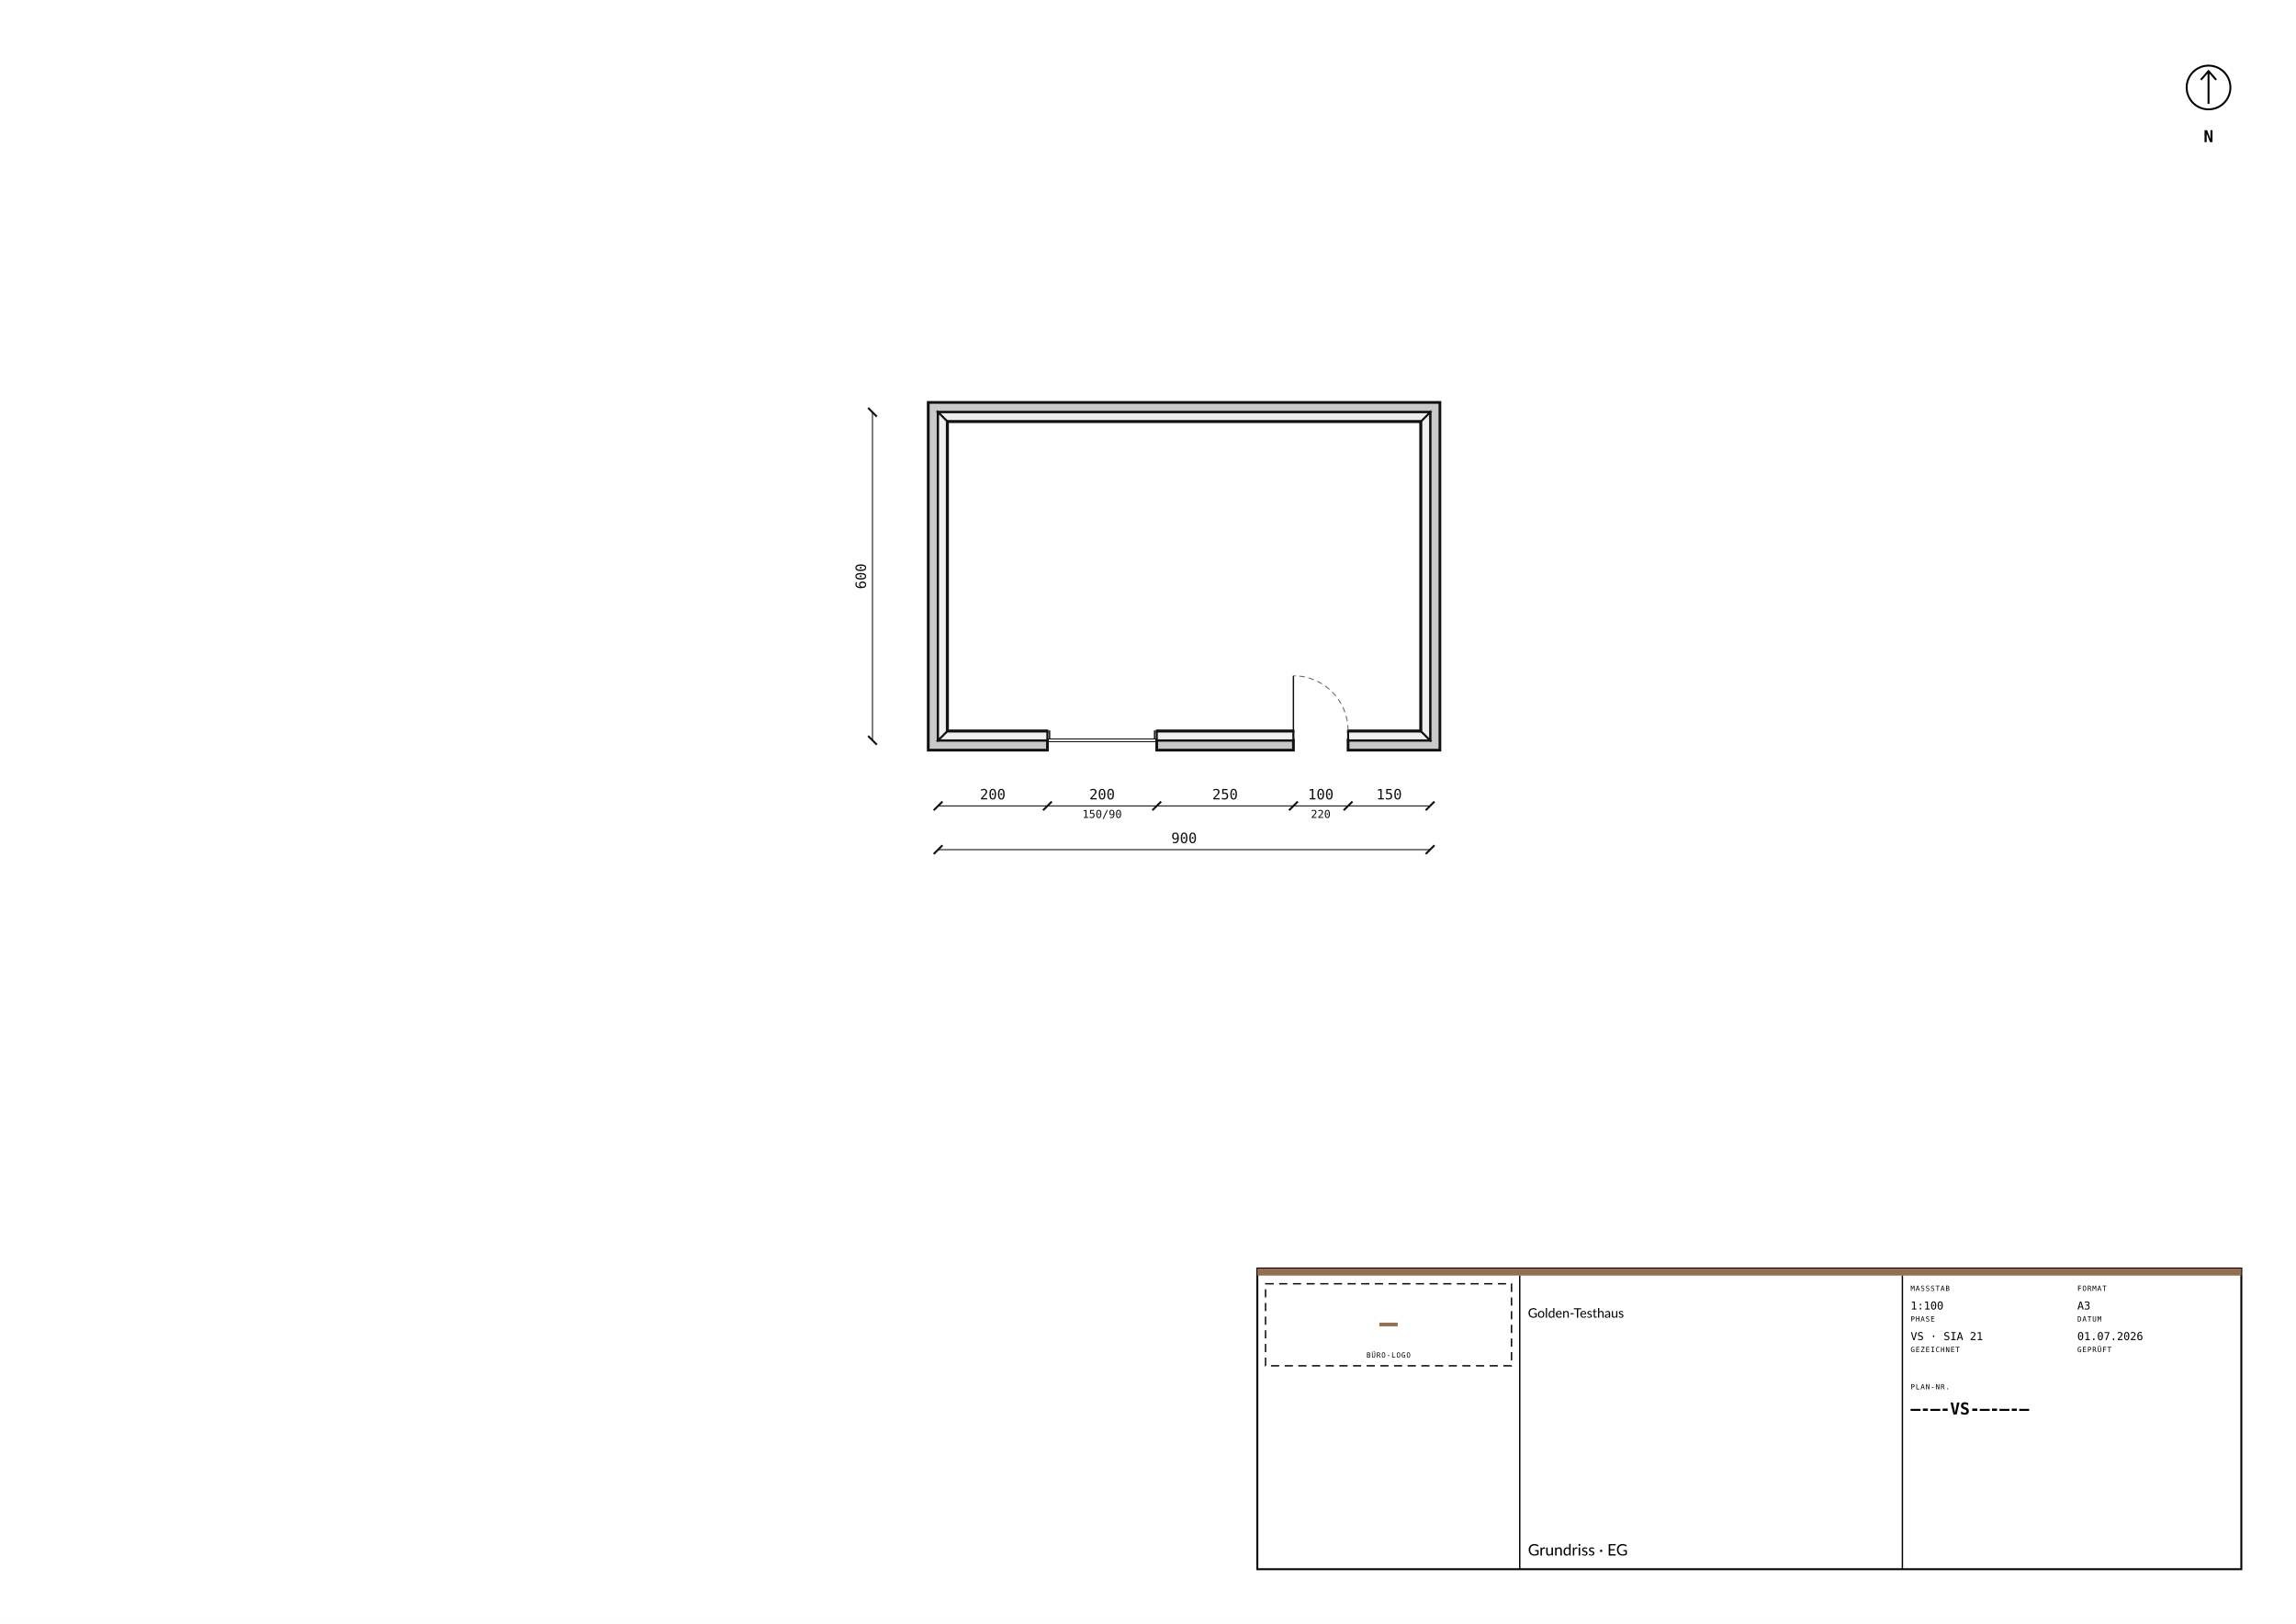
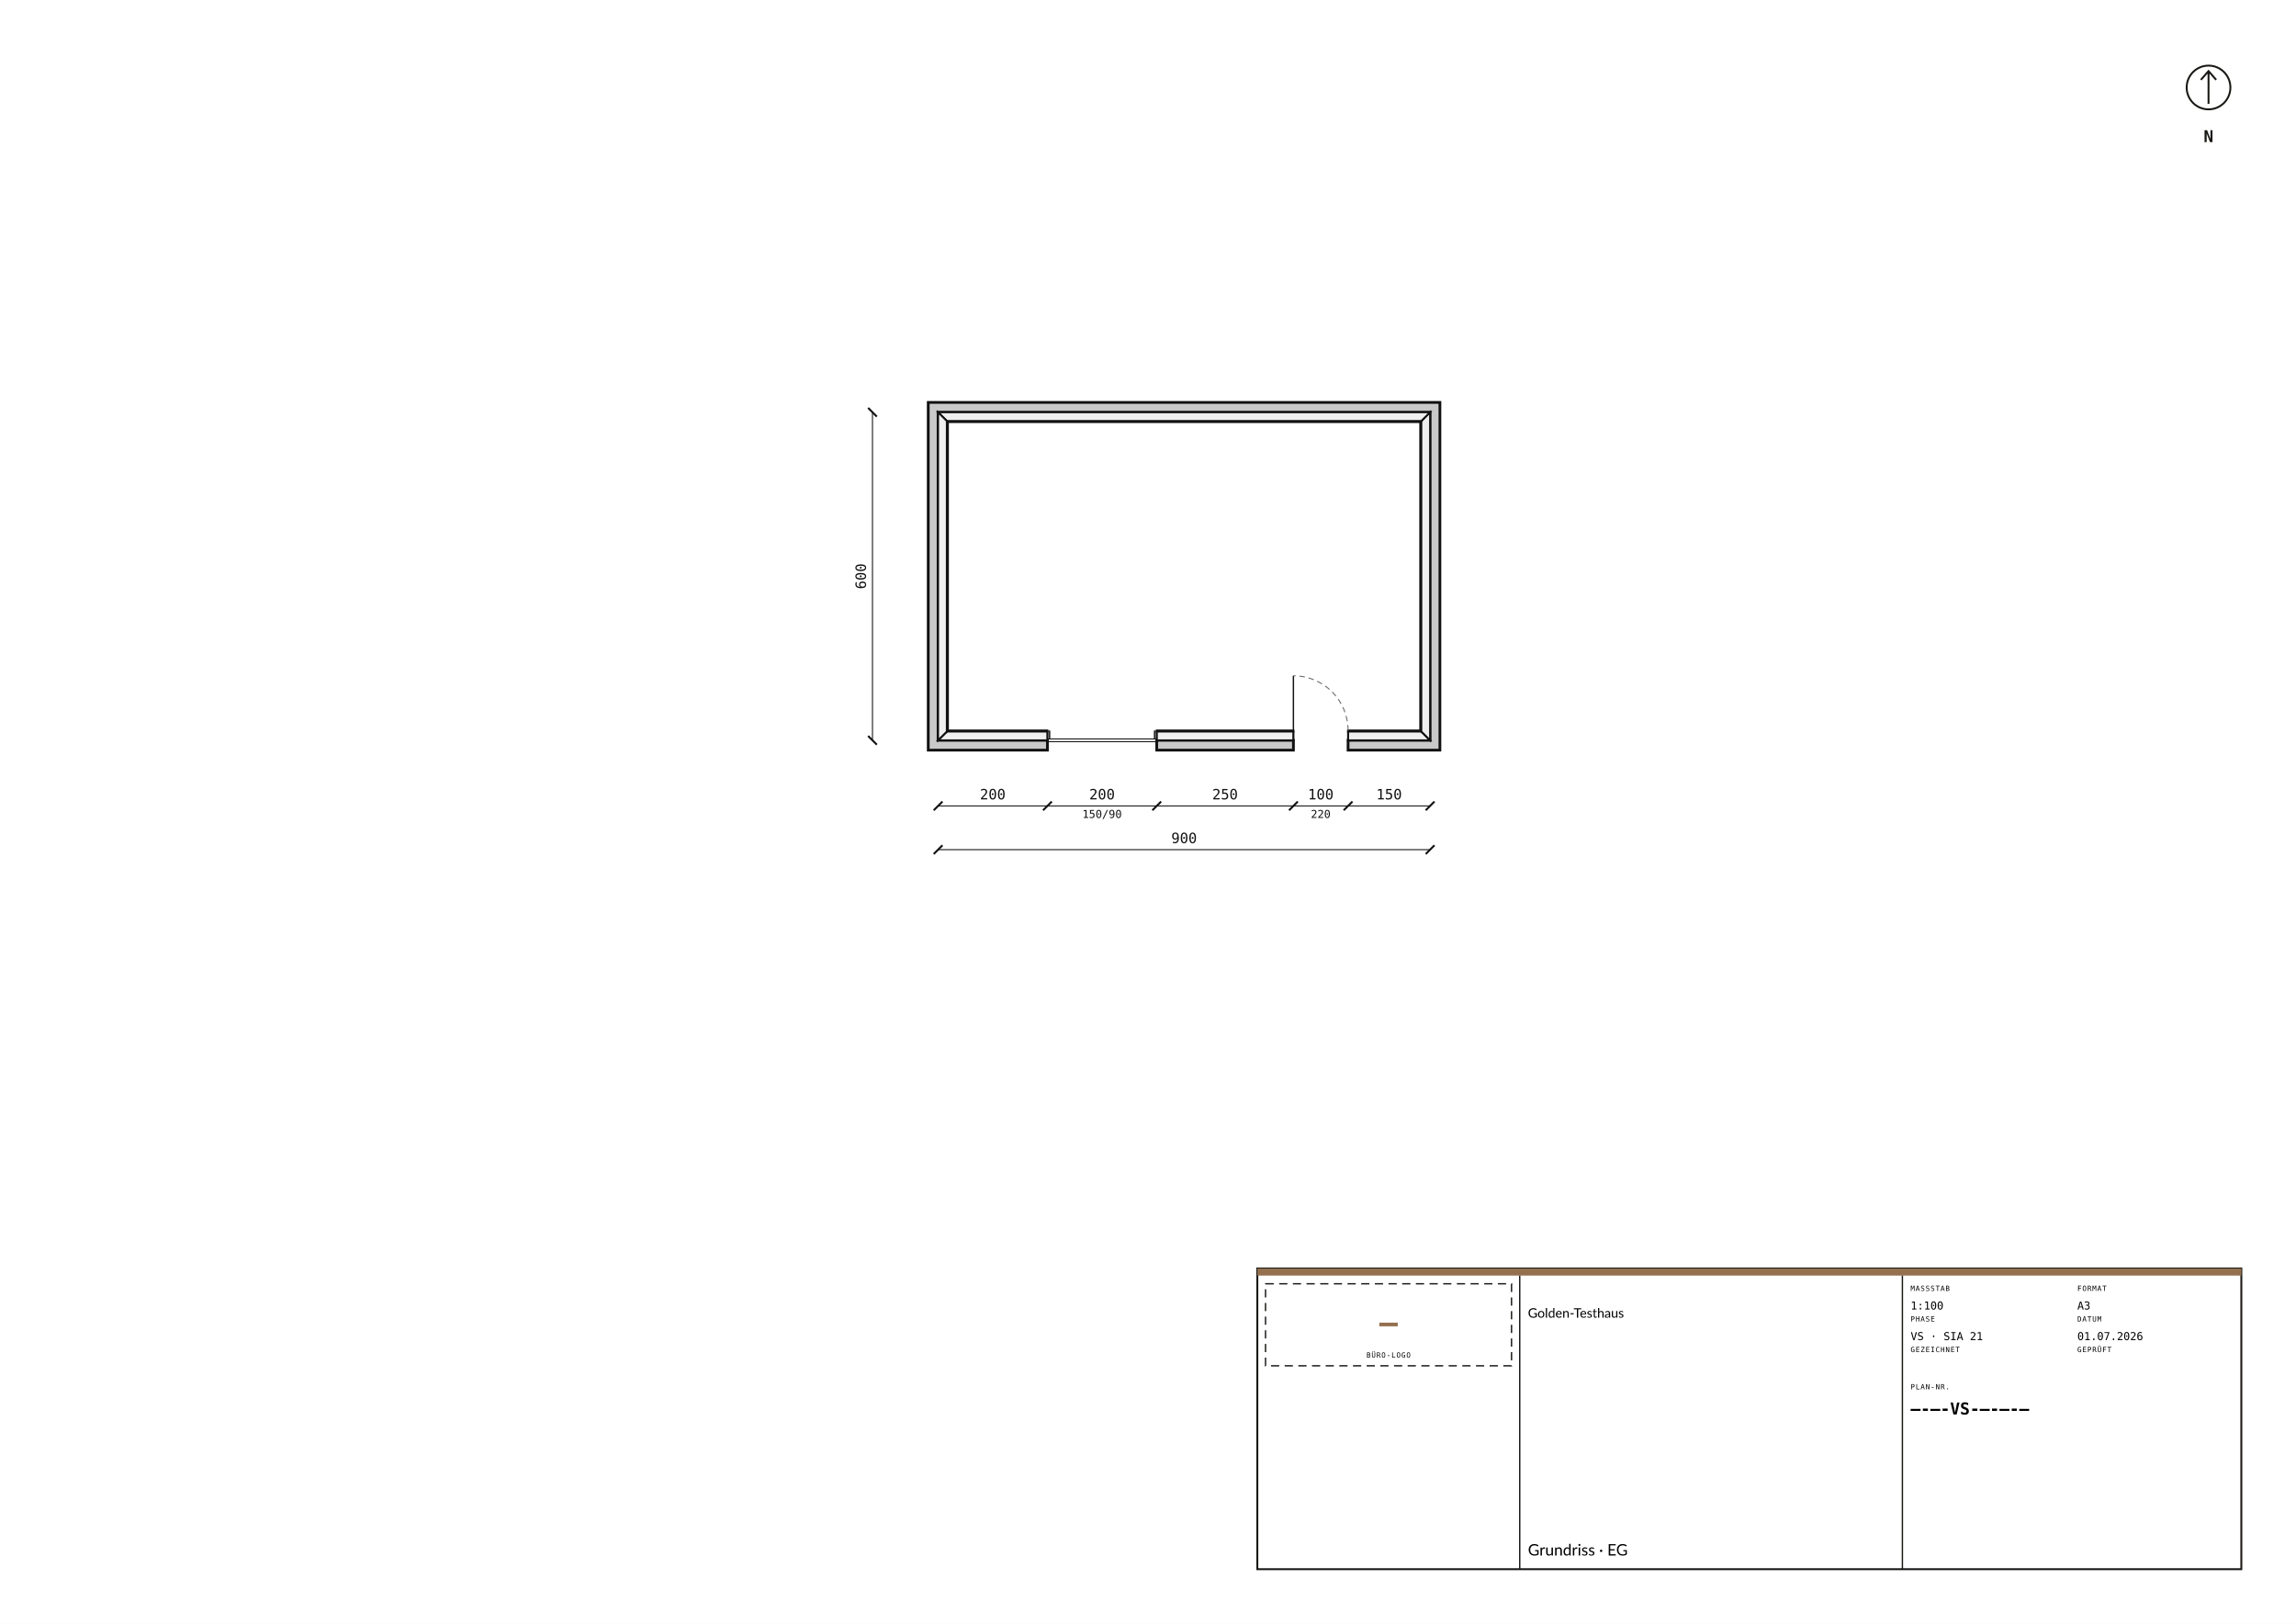
<svg xmlns="http://www.w3.org/2000/svg" width="420mm" height="297mm" viewBox="0 0 420 297" font-family="Helvetica, Arial, sans-serif">
  <rect width="420" height="297" fill="white" />
  <g transform="translate(171.60, 135.40) scale(0.01)">
    <path d="M 2000 0 L 0 0 L 0 -6000 L 9000 -6000 L 9000 0 L 7500 0 L 7500 180 L 9180 180 L 9180 -6180 L -180 -6180 L -180 180 L 2000 180 Z M 6500 0 L 4000 0 L 4000 180 L 6500 180 Z" fill-rule="evenodd" fill="#c9c9c9" stroke="#111" stroke-width="50" />
    <path d="M 8840 -160 L 8820 -180 L 7500 -180 L 7500 -160 Z M 6500 -160 L 6500 -180 L 4000 -180 L 4000 -160 Z M 2000 -160 L 2000 -180 L 180 -180 L 160 -160 Z" fill-rule="evenodd" fill="white" stroke="#111" stroke-width="35" />
    <path d="M 9000 0 L 8840 -160 L 7500 -160 L 7500 0 Z M 6500 0 L 6500 -160 L 4000 -160 L 4000 0 Z M 2000 0 L 2000 -160 L 160 -160 L 0 0 Z" fill-rule="evenodd" fill="#efefef" stroke="#111" stroke-width="35" />
    <path d="M 8820 -180 L 8820 -5820 L 8840 -5840 L 8840 -160 Z" fill-rule="evenodd" fill="white" stroke="#111" stroke-width="35" />
    <path d="M 8840 -160 L 8840 -5840 L 9000 -6000 L 9000 0 Z" fill-rule="evenodd" fill="#efefef" stroke="#111" stroke-width="35" />
    <path d="M 8820 -5820 L 180 -5820 L 160 -5840 L 8840 -5840 Z" fill-rule="evenodd" fill="white" stroke="#111" stroke-width="35" />
    <path d="M 8840 -5840 L 160 -5840 L 0 -6000 L 9000 -6000 Z" fill-rule="evenodd" fill="#efefef" stroke="#111" stroke-width="35" />
    <path d="M 180 -5820 L 180 -180 L 160 -160 L 160 -5840 Z" fill-rule="evenodd" fill="white" stroke="#111" stroke-width="35" />
    <path d="M 160 -5840 L 160 -160 L 0 0 L 0 -6000 Z" fill-rule="evenodd" fill="#efefef" stroke="#111" stroke-width="35" />
    <line x1="2000" y1="-180" x2="2000" y2="180" stroke="#111" stroke-width="25" />
    <line x1="4000" y1="-180" x2="4000" y2="180" stroke="#111" stroke-width="25" />
    <line x1="2000" y1="25" x2="4000" y2="25" stroke="#111" stroke-width="18" />
    <line x1="2000" y1="-25" x2="4000" y2="-25" stroke="#111" stroke-width="18" />
    <line x1="2040" y1="-180" x2="2040" y2="-25" stroke="#111" stroke-width="25" />
    <line x1="3960" y1="-180" x2="3960" y2="-25" stroke="#111" stroke-width="25" />
    <line x1="6500" y1="-180" x2="6500" y2="180" stroke="#111" stroke-width="25" />
    <line x1="7500" y1="-180" x2="7500" y2="180" stroke="#111" stroke-width="25" />
    <line x1="6500" y1="-180" x2="6500" y2="-1180" stroke="#111" stroke-width="25" />
    <path d="M 7500 -180 A 1000 1000 0 0 0 6500 -1180" fill="none" stroke="#666" stroke-width="18" stroke-dasharray="100 70" />
    <g stroke="#111" fill="#111">
      <line x1="0" y1="1200" x2="9000" y2="1200" stroke-width="18" />
      <line x1="-80" y1="1280" x2="80" y2="1120" stroke-width="36" />
      <line x1="1920" y1="1280" x2="2080" y2="1120" stroke-width="36" />
      <line x1="3920" y1="1280" x2="4080" y2="1120" stroke-width="36" />
      <line x1="6420" y1="1280" x2="6580" y2="1120" stroke-width="36" />
      <line x1="7420" y1="1280" x2="7580" y2="1120" stroke-width="36" />
      <line x1="8920" y1="1280" x2="9080" y2="1120" stroke-width="36" />
      <text x="1000" y="1080" text-anchor="middle" font-size="260" font-family="'IBM Plex Mono', ui-monospace, monospace" stroke="none">200</text>
      <text x="3000" y="1080" text-anchor="middle" font-size="260" font-family="'IBM Plex Mono', ui-monospace, monospace" stroke="none">200</text>
      <text x="3000" y="1420" text-anchor="middle" font-size="200" font-family="'IBM Plex Mono', ui-monospace, monospace" stroke="none">150/90</text>
      <text x="5250" y="1080" text-anchor="middle" font-size="260" font-family="'IBM Plex Mono', ui-monospace, monospace" stroke="none">250</text>
      <text x="7000" y="1080" text-anchor="middle" font-size="260" font-family="'IBM Plex Mono', ui-monospace, monospace" stroke="none">100</text>
      <text x="7000" y="1420" text-anchor="middle" font-size="200" font-family="'IBM Plex Mono', ui-monospace, monospace" stroke="none">220</text>
      <text x="8250" y="1080" text-anchor="middle" font-size="260" font-family="'IBM Plex Mono', ui-monospace, monospace" stroke="none">150</text>
    </g>
    <g stroke="#111" fill="#111">
      <line x1="0" y1="2000" x2="9000" y2="2000" stroke-width="18" />
      <line x1="-80" y1="2080" x2="80" y2="1920" stroke-width="36" />
      <line x1="8920" y1="2080" x2="9080" y2="1920" stroke-width="36" />
      <text x="4500" y="1880" text-anchor="middle" font-size="260" font-family="'IBM Plex Mono', ui-monospace, monospace" stroke="none">900</text>
    </g>
    <g stroke="#111" fill="#111">
      <line x1="-1200" y1="0" x2="-1200" y2="-6000" stroke-width="18" />
      <line x1="-1280" y1="-80" x2="-1120" y2="80" stroke-width="36" />
      <line x1="-1280" y1="-6080" x2="-1120" y2="-5920" stroke-width="36" />
      <text x="-1320" y="-3000" text-anchor="middle" font-size="260" font-family="'IBM Plex Mono', ui-monospace, monospace" stroke="none" transform="rotate(-90 -1320 -3000)">600</text>
    </g>
  </g>
-   <g data-teil="nordpfeil" stroke="black" fill="none" stroke-width="0.35">
+   <g data-teil="nordpfeil" stroke="#1A1815" fill="none" stroke-width="0.35">
    <circle cx="404.00" cy="16.00" r="4" />
    <path d="M 404.00 19.00 L 404.00 13.00 M 402.60 14.60 L 404.00 13.00 L 405.40 14.60" />
-     <text x="404.00" y="26.00" text-anchor="middle" font-family="'IBM Plex Mono', ui-monospace, monospace" font-size="3" font-feature-settings="'tnum'" font-weight="bold" stroke="none" fill="black">N</text>
+     <text x="404.00" y="26.00" text-anchor="middle" font-family="'IBM Plex Mono', ui-monospace, monospace" font-size="3" font-feature-settings="'tnum'" font-weight="bold" stroke="none" fill="#1A1815">N</text>
  </g>
  <g data-teil="plankopf">
-     <rect x="230" y="232" width="180" height="55" fill="white" stroke="black" stroke-width="0.35" />
+     <rect x="230" y="232" width="180" height="55" fill="white" stroke="#1A1815" stroke-width="0.35" />
    <rect x="230" y="232" width="180" height="1.3" fill="#94704F" />
-     <line x1="278" y1="233.3" x2="278" y2="287" stroke="black" stroke-width="0.25" />
-     <line x1="348" y1="233.3" x2="348" y2="287" stroke="black" stroke-width="0.25" />
-     <rect x="231.5" y="234.8" width="45" height="15" fill="none" stroke="black" stroke-width="0.25" stroke-dasharray="1.5 1" />
+     <line x1="278" y1="233.3" x2="278" y2="287" stroke="#1A1815" stroke-width="0.25" />
+     <line x1="348" y1="233.3" x2="348" y2="287" stroke="#1A1815" stroke-width="0.25" />
+     <rect x="231.5" y="234.8" width="45" height="15" fill="none" stroke="#1A1815" stroke-width="0.25" stroke-dasharray="1.5 1" />
    <text x="254.00" y="243.80" text-anchor="middle" font-family="'IBM Plex Mono', ui-monospace, monospace" font-size="5.6" font-feature-settings="'tnum'" font-weight="bold" fill="#94704F">—</text>
    <text x="254.00" y="248.30" text-anchor="middle" font-family="'IBM Plex Mono', ui-monospace, monospace" font-size="1.3" font-feature-settings="'tnum'" letter-spacing="0.1em">BÜRO-LOGO</text>
    <text x="279.50" y="241.00" text-anchor="start" font-family="'Lato', Helvetica, Arial, sans-serif" font-size="2.4">Golden-Testhaus</text>
    <text x="279.50" y="284.50" text-anchor="start" font-family="'Lato', Helvetica, Arial, sans-serif" font-size="2.9">Grundriss · EG</text>
    <text x="349.50" y="236.10" text-anchor="start" font-family="'IBM Plex Mono', ui-monospace, monospace" font-size="1.3" font-feature-settings="'tnum'" letter-spacing="0.1em">MASSSTAB</text>
    <text x="349.50" y="239.50" text-anchor="start" font-family="'IBM Plex Mono', ui-monospace, monospace" font-size="2" font-feature-settings="'tnum'">1:100</text>
    <text x="380.00" y="236.10" text-anchor="start" font-family="'IBM Plex Mono', ui-monospace, monospace" font-size="1.3" font-feature-settings="'tnum'" letter-spacing="0.1em">FORMAT</text>
    <text x="380.00" y="239.50" text-anchor="start" font-family="'IBM Plex Mono', ui-monospace, monospace" font-size="2" font-feature-settings="'tnum'">A3</text>
    <text x="349.50" y="241.70" text-anchor="start" font-family="'IBM Plex Mono', ui-monospace, monospace" font-size="1.3" font-feature-settings="'tnum'" letter-spacing="0.1em">PHASE</text>
    <text x="349.50" y="245.10" text-anchor="start" font-family="'IBM Plex Mono', ui-monospace, monospace" font-size="2" font-feature-settings="'tnum'">VS · SIA 21</text>
    <text x="380.00" y="241.70" text-anchor="start" font-family="'IBM Plex Mono', ui-monospace, monospace" font-size="1.3" font-feature-settings="'tnum'" letter-spacing="0.1em">DATUM</text>
    <text x="380.00" y="245.10" text-anchor="start" font-family="'IBM Plex Mono', ui-monospace, monospace" font-size="2" font-feature-settings="'tnum'">01.07.2026</text>
    <text x="349.50" y="247.30" text-anchor="start" font-family="'IBM Plex Mono', ui-monospace, monospace" font-size="1.3" font-feature-settings="'tnum'" letter-spacing="0.1em">GEZEICHNET</text>
    <text x="380.00" y="247.30" text-anchor="start" font-family="'IBM Plex Mono', ui-monospace, monospace" font-size="1.3" font-feature-settings="'tnum'" letter-spacing="0.1em">GEPRÜFT</text>
    <text x="349.50" y="254.10" text-anchor="start" font-family="'IBM Plex Mono', ui-monospace, monospace" font-size="1.3" font-feature-settings="'tnum'" letter-spacing="0.1em">PLAN-NR.</text>
    <text x="349.50" y="258.70" text-anchor="start" font-family="'IBM Plex Mono', ui-monospace, monospace" font-size="3" font-feature-settings="'tnum'" font-weight="bold">—-—-VS-—-—-—</text>
  </g>
</svg>
